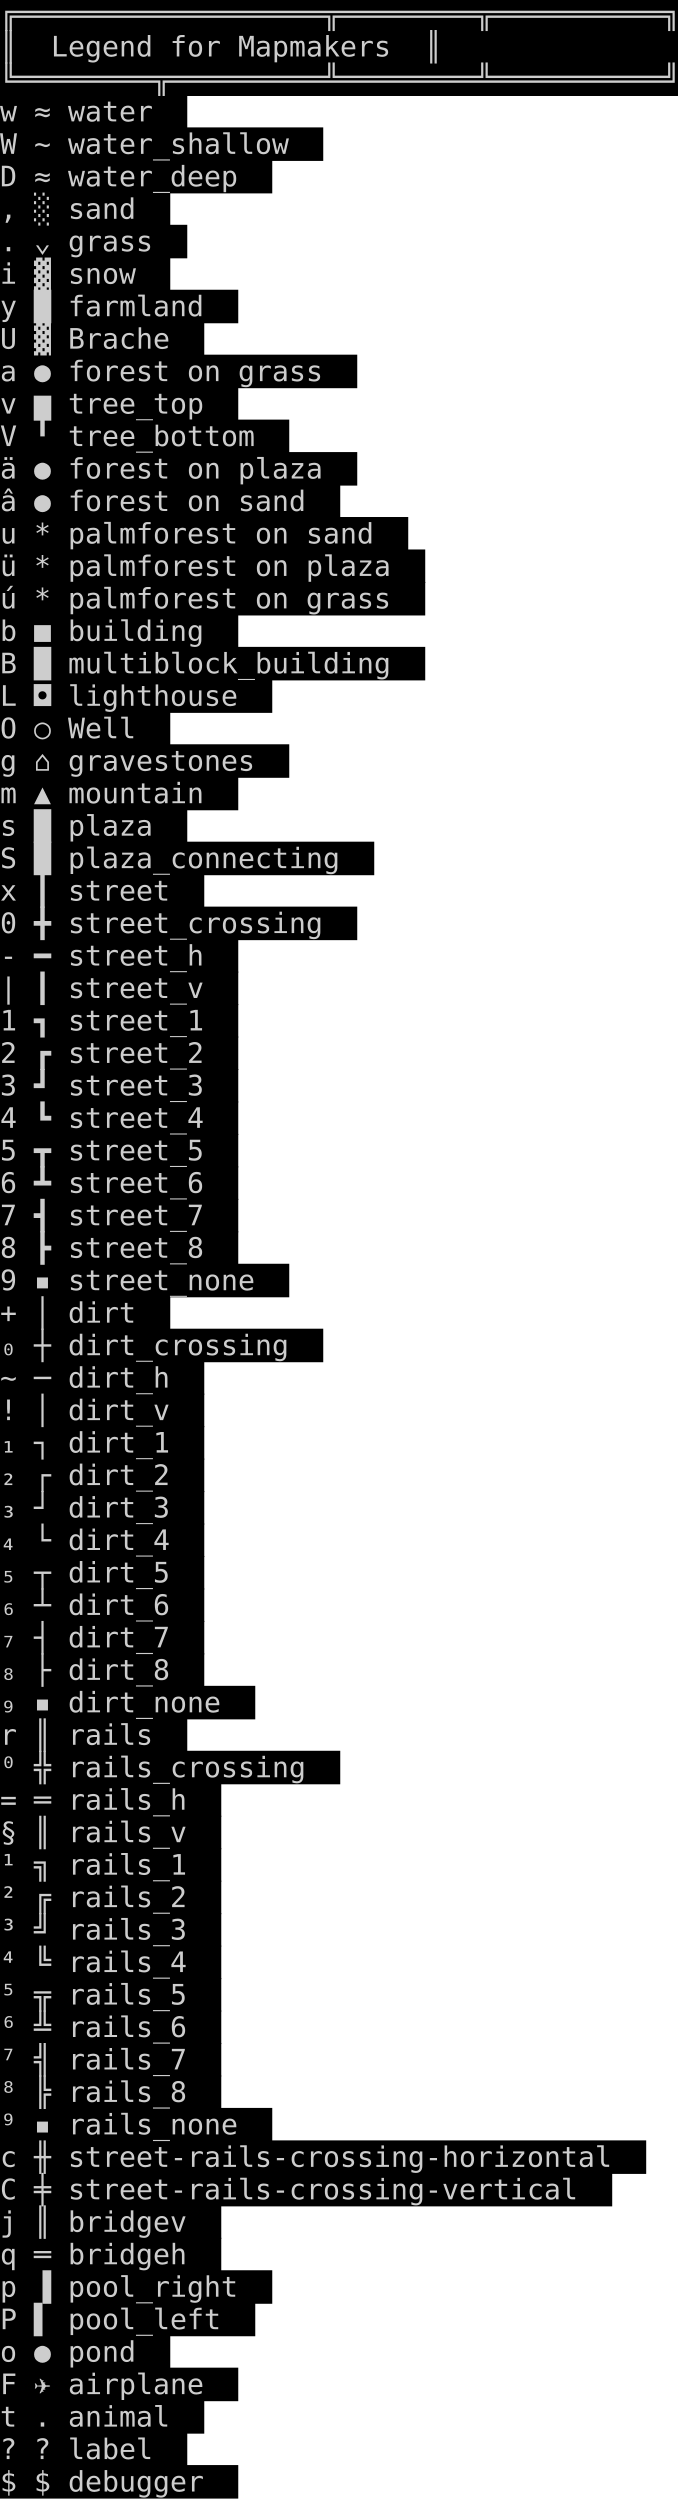
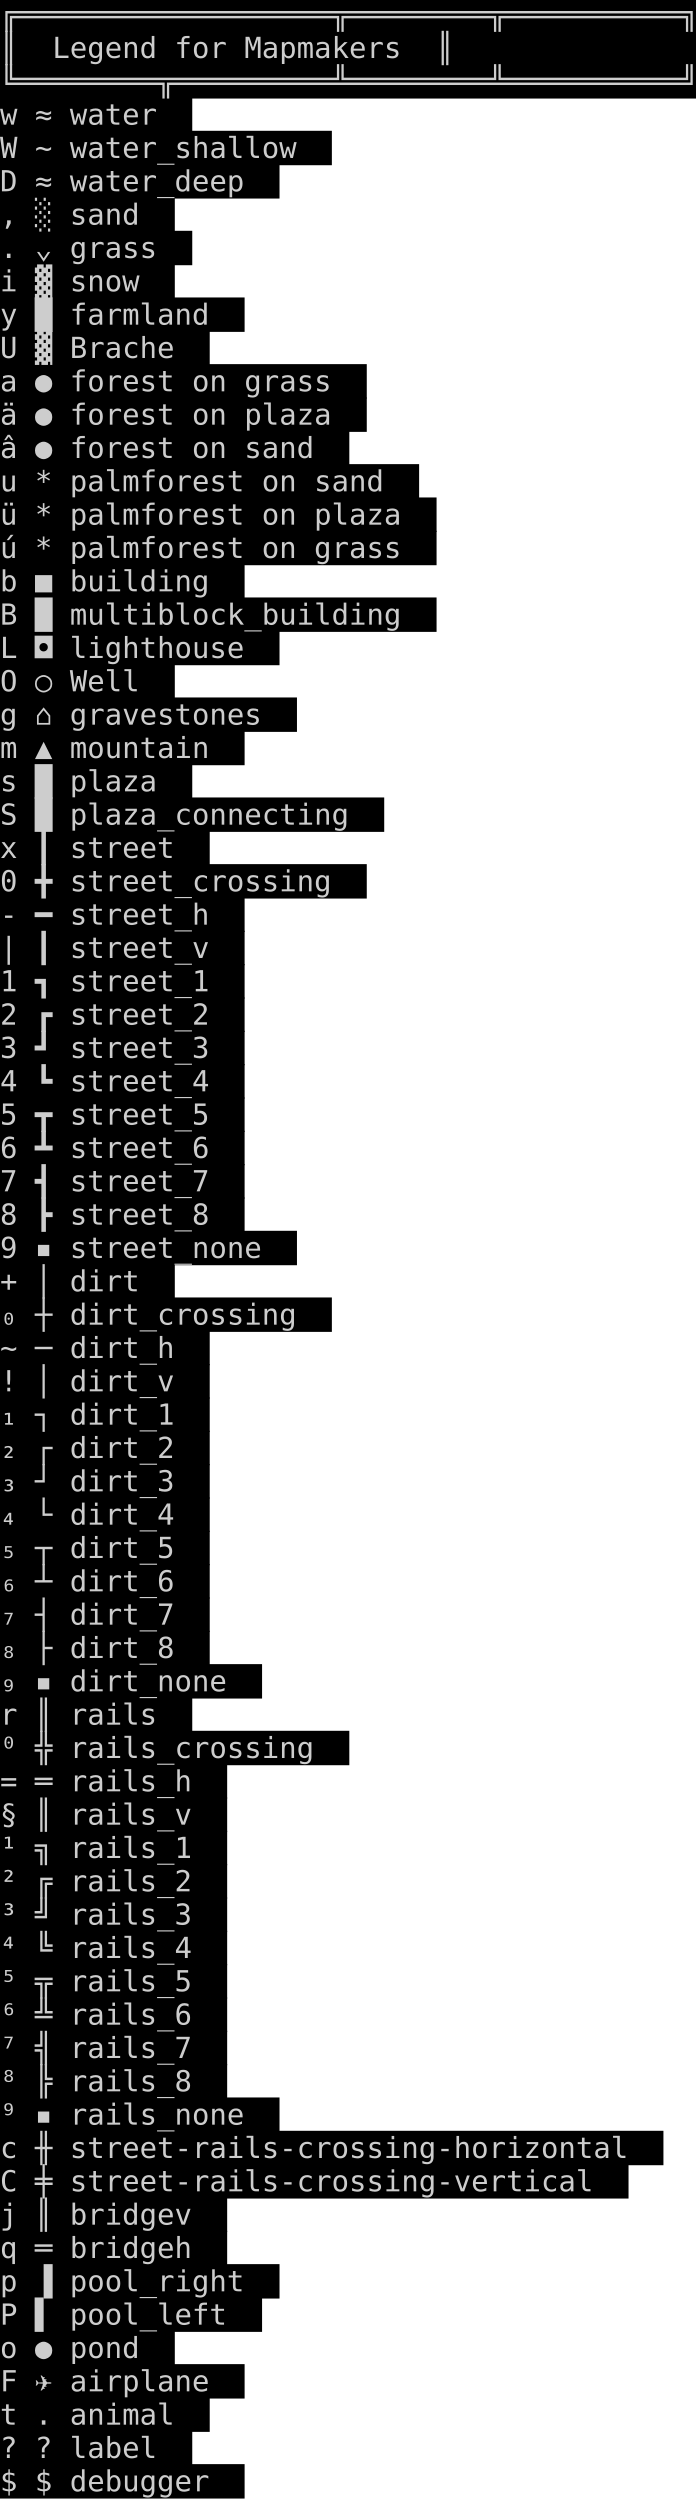
- <svg xmlns="http://www.w3.org/2000/svg" version="1.1" width="240.0px" height="885.5px" viewBox="0 0 240.0 885.5" style="letter-spacing:0em;font-size:10px;font-family:'DejaVu Sans Mono';stroke:none">
+ <svg xmlns="http://www.w3.org/2000/svg" version="1.1" width="240.0px" height="862.5px" viewBox="0 0 240.0 862.5" style="letter-spacing:0em;font-size:10px;font-family:'DejaVu Sans Mono';stroke:none">
  <text y="8.5" x="0.0" style="fill:#000000">████████████████████████████████████████</text>
  <text y="20.0" x="0.0" style="fill:#000000">████████████████████████████████████████</text>
  <text y="31.5" x="0.0" style="fill:#000000">████████████████████████████████████████</text>
  <text y="43.0" x="0.0" style="fill:#000000">███████████</text>
  <text y="54.5" x="0.0" style="fill:#000000">███████████████████</text>
  <text y="66.0" x="0.0" style="fill:#000000">████████████████</text>
  <text y="77.5" x="0.0" style="fill:#000000">██████████</text>
  <text y="89.0" x="0.0" style="fill:#000000">███████████</text>
  <text y="100.5" x="0.0" style="fill:#000000">██████████</text>
  <text y="112.0" x="0.0" style="fill:#000000">██████████████</text>
  <text y="123.5" x="0.0" style="fill:#000000">████████████</text>
  <text y="135.0" x="0.0" style="fill:#000000">█████████████████████</text>
-   <text y="146.5" x="0.0" style="fill:#000000">██████████████</text>
-   <text y="158.0" x="0.0" style="fill:#000000">█████████████████</text>
-   <text y="169.5" x="0.0" style="fill:#000000">█████████████████████</text>
-   <text y="181.0" x="0.0" style="fill:#000000">████████████████████</text>
-   <text y="192.5" x="0.0" style="fill:#000000">████████████████████████</text>
-   <text y="204.0" x="0.0" style="fill:#000000">█████████████████████████</text>
+   <text y="146.5" x="0.0" style="fill:#000000">█████████████████████</text>
+   <text y="158.0" x="0.0" style="fill:#000000">████████████████████</text>
+   <text y="169.5" x="0.0" style="fill:#000000">████████████████████████</text>
+   <text y="181.0" x="0.0" style="fill:#000000">█████████████████████████</text>
+   <text y="192.5" x="0.0" style="fill:#000000">█████████████████████████</text>
+   <text y="204.0" x="0.0" style="fill:#000000">██████████████</text>
  <text y="215.5" x="0.0" style="fill:#000000">█████████████████████████</text>
-   <text y="227.0" x="0.0" style="fill:#000000">██████████████</text>
-   <text y="238.5" x="0.0" style="fill:#000000">█████████████████████████</text>
-   <text y="250.0" x="0.0" style="fill:#000000">████████████████</text>
-   <text y="261.5" x="0.0" style="fill:#000000">██████████</text>
-   <text y="273.0" x="0.0" style="fill:#000000">█████████████████</text>
-   <text y="284.5" x="0.0" style="fill:#000000">██████████████</text>
-   <text y="296.0" x="0.0" style="fill:#000000">███████████</text>
-   <text y="307.5" x="0.0" style="fill:#000000">██████████████████████</text>
-   <text y="319.0" x="0.0" style="fill:#000000">████████████</text>
-   <text y="330.5" x="0.0" style="fill:#000000">█████████████████████</text>
+   <text y="227.0" x="0.0" style="fill:#000000">████████████████</text>
+   <text y="238.5" x="0.0" style="fill:#000000">██████████</text>
+   <text y="250.0" x="0.0" style="fill:#000000">█████████████████</text>
+   <text y="261.5" x="0.0" style="fill:#000000">██████████████</text>
+   <text y="273.0" x="0.0" style="fill:#000000">███████████</text>
+   <text y="284.5" x="0.0" style="fill:#000000">██████████████████████</text>
+   <text y="296.0" x="0.0" style="fill:#000000">████████████</text>
+   <text y="307.5" x="0.0" style="fill:#000000">█████████████████████</text>
+   <text y="319.0" x="0.0" style="fill:#000000">██████████████</text>
+   <text y="330.5" x="0.0" style="fill:#000000">██████████████</text>
  <text y="342.0" x="0.0" style="fill:#000000">██████████████</text>
  <text y="353.5" x="0.0" style="fill:#000000">██████████████</text>
  <text y="365.0" x="0.0" style="fill:#000000">██████████████</text>
  <text y="376.5" x="0.0" style="fill:#000000">██████████████</text>
  <text y="388.0" x="0.0" style="fill:#000000">██████████████</text>
  <text y="399.5" x="0.0" style="fill:#000000">██████████████</text>
  <text y="411.0" x="0.0" style="fill:#000000">██████████████</text>
  <text y="422.5" x="0.0" style="fill:#000000">██████████████</text>
-   <text y="434.0" x="0.0" style="fill:#000000">██████████████</text>
-   <text y="445.5" x="0.0" style="fill:#000000">██████████████</text>
-   <text y="457.0" x="0.0" style="fill:#000000">█████████████████</text>
-   <text y="468.5" x="0.0" style="fill:#000000">██████████</text>
-   <text y="480.0" x="0.0" style="fill:#000000">███████████████████</text>
+   <text y="434.0" x="0.0" style="fill:#000000">█████████████████</text>
+   <text y="445.5" x="0.0" style="fill:#000000">██████████</text>
+   <text y="457.0" x="0.0" style="fill:#000000">███████████████████</text>
+   <text y="468.5" x="0.0" style="fill:#000000">████████████</text>
+   <text y="480.0" x="0.0" style="fill:#000000">████████████</text>
  <text y="491.5" x="0.0" style="fill:#000000">████████████</text>
  <text y="503.0" x="0.0" style="fill:#000000">████████████</text>
  <text y="514.5" x="0.0" style="fill:#000000">████████████</text>
  <text y="526.0" x="0.0" style="fill:#000000">████████████</text>
  <text y="537.5" x="0.0" style="fill:#000000">████████████</text>
  <text y="549.0" x="0.0" style="fill:#000000">████████████</text>
  <text y="560.5" x="0.0" style="fill:#000000">████████████</text>
  <text y="572.0" x="0.0" style="fill:#000000">████████████</text>
-   <text y="583.5" x="0.0" style="fill:#000000">████████████</text>
-   <text y="595.0" x="0.0" style="fill:#000000">████████████</text>
-   <text y="606.5" x="0.0" style="fill:#000000">███████████████</text>
-   <text y="618.0" x="0.0" style="fill:#000000">███████████</text>
-   <text y="629.5" x="0.0" style="fill:#000000">████████████████████</text>
+   <text y="583.5" x="0.0" style="fill:#000000">███████████████</text>
+   <text y="595.0" x="0.0" style="fill:#000000">███████████</text>
+   <text y="606.5" x="0.0" style="fill:#000000">████████████████████</text>
+   <text y="618.0" x="0.0" style="fill:#000000">█████████████</text>
+   <text y="629.5" x="0.0" style="fill:#000000">█████████████</text>
  <text y="641.0" x="0.0" style="fill:#000000">█████████████</text>
  <text y="652.5" x="0.0" style="fill:#000000">█████████████</text>
  <text y="664.0" x="0.0" style="fill:#000000">█████████████</text>
  <text y="675.5" x="0.0" style="fill:#000000">█████████████</text>
  <text y="687.0" x="0.0" style="fill:#000000">█████████████</text>
  <text y="698.5" x="0.0" style="fill:#000000">█████████████</text>
  <text y="710.0" x="0.0" style="fill:#000000">█████████████</text>
  <text y="721.5" x="0.0" style="fill:#000000">█████████████</text>
-   <text y="733.0" x="0.0" style="fill:#000000">█████████████</text>
-   <text y="744.5" x="0.0" style="fill:#000000">█████████████</text>
-   <text y="756.0" x="0.0" style="fill:#000000">████████████████</text>
-   <text y="767.5" x="0.0" style="fill:#000000">██████████████████████████████████████</text>
-   <text y="779.0" x="0.0" style="fill:#000000">████████████████████████████████████</text>
-   <text y="790.5" x="0.0" style="fill:#000000">█████████████</text>
-   <text y="802.0" x="0.0" style="fill:#000000">█████████████</text>
-   <text y="813.5" x="0.0" style="fill:#000000">████████████████</text>
-   <text y="825.0" x="0.0" style="fill:#000000">███████████████</text>
-   <text y="836.5" x="0.0" style="fill:#000000">██████████</text>
-   <text y="848.0" x="0.0" style="fill:#000000">██████████████</text>
-   <text y="859.5" x="0.0" style="fill:#000000">████████████</text>
-   <text y="871.0" x="0.0" style="fill:#000000">███████████</text>
-   <text y="882.5" x="0.0" style="fill:#000000">██████████████</text>
+   <text y="733.0" x="0.0" style="fill:#000000">████████████████</text>
+   <text y="744.5" x="0.0" style="fill:#000000">██████████████████████████████████████</text>
+   <text y="756.0" x="0.0" style="fill:#000000">████████████████████████████████████</text>
+   <text y="767.5" x="0.0" style="fill:#000000">█████████████</text>
+   <text y="779.0" x="0.0" style="fill:#000000">█████████████</text>
+   <text y="790.5" x="0.0" style="fill:#000000">████████████████</text>
+   <text y="802.0" x="0.0" style="fill:#000000">███████████████</text>
+   <text y="813.5" x="0.0" style="fill:#000000">██████████</text>
+   <text y="825.0" x="0.0" style="fill:#000000">██████████████</text>
+   <text y="836.5" x="0.0" style="fill:#000000">████████████</text>
+   <text y="848.0" x="0.0" style="fill:#000000">███████████</text>
+   <text y="859.5" x="0.0" style="fill:#000000">██████████████</text>
  <text y="8.5" x="0.0" style="fill:#cdcdcd">╔══════════════════╦════════╦══════════╗</text>
  <text y="20.0" x="0.0" style="fill:#cdcdcd">║         Legend for Mapmakers         ║</text>
  <text y="31.5" x="0.0" style="fill:#cdcdcd">╚════════╦═════════╩════════╩══════════╝</text>
  <text y="43.0" x="0.0" style="fill:#cdcdcd"> w ≈ water </text>
  <text y="54.5" x="0.0" style="fill:#cdcdcd"> W ~ water_shallow </text>
  <text y="66.0" x="0.0" style="fill:#cdcdcd"> D ≈ water_deep </text>
  <text y="77.5" x="0.0" style="fill:#cdcdcd"> , ░ sand </text>
  <text y="89.0" x="0.0" style="fill:#cdcdcd"> . ⌄ grass </text>
  <text y="100.5" x="0.0" style="fill:#cdcdcd"> i ▓ snow </text>
  <text y="112.0" x="0.0" style="fill:#cdcdcd"> y █ farmland </text>
  <text y="123.5" x="0.0" style="fill:#cdcdcd"> U ▓ Brache </text>
  <text y="135.0" x="0.0" style="fill:#cdcdcd"> a ● forest on grass </text>
-   <text y="146.5" x="0.0" style="fill:#cdcdcd"> v ▆ tree_top </text>
-   <text y="158.0" x="0.0" style="fill:#cdcdcd"> V ╹ tree_bottom </text>
-   <text y="169.5" x="0.0" style="fill:#cdcdcd"> ä ● forest on plaza </text>
-   <text y="181.0" x="0.0" style="fill:#cdcdcd"> â ● forest on sand </text>
-   <text y="192.5" x="0.0" style="fill:#cdcdcd"> u * palmforest on sand </text>
-   <text y="204.0" x="0.0" style="fill:#cdcdcd"> ü * palmforest on plaza </text>
-   <text y="215.5" x="0.0" style="fill:#cdcdcd"> ú * palmforest on grass </text>
-   <text y="227.0" x="0.0" style="fill:#cdcdcd"> b ■ building </text>
-   <text y="238.5" x="0.0" style="fill:#cdcdcd"> B █ multiblock_building </text>
-   <text y="250.0" x="0.0" style="fill:#cdcdcd"> L ◘ lighthouse </text>
-   <text y="261.5" x="0.0" style="fill:#cdcdcd"> O ○ Well </text>
-   <text y="273.0" x="0.0" style="fill:#cdcdcd"> g ⌂ gravestones </text>
-   <text y="284.5" x="0.0" style="fill:#cdcdcd"> m ▲ mountain </text>
-   <text y="296.0" x="0.0" style="fill:#cdcdcd"> s █ plaza </text>
-   <text y="307.5" x="0.0" style="fill:#cdcdcd"> S █ plaza_connecting </text>
-   <text y="319.0" x="0.0" style="fill:#cdcdcd"> x ┃ street </text>
-   <text y="330.5" x="0.0" style="fill:#cdcdcd"> 0 ╋ street_crossing </text>
-   <text y="342.0" x="0.0" style="fill:#cdcdcd"> - ━ street_h </text>
-   <text y="353.5" x="0.0" style="fill:#cdcdcd"> | ┃ street_v </text>
-   <text y="365.0" x="0.0" style="fill:#cdcdcd"> 1 ┓ street_1 </text>
-   <text y="376.5" x="0.0" style="fill:#cdcdcd"> 2 ┏ street_2 </text>
-   <text y="388.0" x="0.0" style="fill:#cdcdcd"> 3 ┛ street_3 </text>
-   <text y="399.5" x="0.0" style="fill:#cdcdcd"> 4 ┗ street_4 </text>
-   <text y="411.0" x="0.0" style="fill:#cdcdcd"> 5 ┳ street_5 </text>
-   <text y="422.5" x="0.0" style="fill:#cdcdcd"> 6 ┻ street_6 </text>
-   <text y="434.0" x="0.0" style="fill:#cdcdcd"> 7 ┫ street_7 </text>
-   <text y="445.5" x="0.0" style="fill:#cdcdcd"> 8 ┣ street_8 </text>
-   <text y="457.0" x="0.0" style="fill:#cdcdcd"> 9 ▪ street_none </text>
-   <text y="468.5" x="0.0" style="fill:#cdcdcd"> + │ dirt </text>
-   <text y="480.0" x="0.0" style="fill:#cdcdcd"> ₀ ┼ dirt_crossing </text>
-   <text y="491.5" x="0.0" style="fill:#cdcdcd"> ~ ─ dirt_h </text>
-   <text y="503.0" x="0.0" style="fill:#cdcdcd"> ! │ dirt_v </text>
-   <text y="514.5" x="0.0" style="fill:#cdcdcd"> ₁ ┐ dirt_1 </text>
-   <text y="526.0" x="0.0" style="fill:#cdcdcd"> ₂ ┌ dirt_2 </text>
-   <text y="537.5" x="0.0" style="fill:#cdcdcd"> ₃ ┘ dirt_3 </text>
-   <text y="549.0" x="0.0" style="fill:#cdcdcd"> ₄ └ dirt_4 </text>
-   <text y="560.5" x="0.0" style="fill:#cdcdcd"> ₅ ┬ dirt_5 </text>
-   <text y="572.0" x="0.0" style="fill:#cdcdcd"> ₆ ┴ dirt_6 </text>
-   <text y="583.5" x="0.0" style="fill:#cdcdcd"> ₇ ┤ dirt_7 </text>
-   <text y="595.0" x="0.0" style="fill:#cdcdcd"> ₈ ├ dirt_8 </text>
-   <text y="606.5" x="0.0" style="fill:#cdcdcd"> ₉ ▪ dirt_none </text>
-   <text y="618.0" x="0.0" style="fill:#cdcdcd"> r ║ rails </text>
-   <text y="629.5" x="0.0" style="fill:#cdcdcd"> ⁰ ╬ rails_crossing </text>
-   <text y="641.0" x="0.0" style="fill:#cdcdcd"> = ═ rails_h </text>
-   <text y="652.5" x="0.0" style="fill:#cdcdcd"> § ║ rails_v </text>
-   <text y="664.0" x="0.0" style="fill:#cdcdcd"> ¹ ╗ rails_1 </text>
-   <text y="675.5" x="0.0" style="fill:#cdcdcd"> ² ╔ rails_2 </text>
-   <text y="687.0" x="0.0" style="fill:#cdcdcd"> ³ ╝ rails_3 </text>
-   <text y="698.5" x="0.0" style="fill:#cdcdcd"> ⁴ ╚ rails_4 </text>
-   <text y="710.0" x="0.0" style="fill:#cdcdcd"> ⁵ ╦ rails_5 </text>
-   <text y="721.5" x="0.0" style="fill:#cdcdcd"> ⁶ ╩ rails_6 </text>
-   <text y="733.0" x="0.0" style="fill:#cdcdcd"> ⁷ ╣ rails_7 </text>
-   <text y="744.5" x="0.0" style="fill:#cdcdcd"> ⁸ ╠ rails_8 </text>
-   <text y="756.0" x="0.0" style="fill:#cdcdcd"> ⁹ ▪ rails_none </text>
-   <text y="767.5" x="0.0" style="fill:#cdcdcd"> c ╫ street-rails-crossing-horizontal </text>
-   <text y="779.0" x="0.0" style="fill:#cdcdcd"> C ╪ street-rails-crossing-vertical </text>
-   <text y="790.5" x="0.0" style="fill:#cdcdcd"> j ║ bridgev </text>
-   <text y="802.0" x="0.0" style="fill:#cdcdcd"> q ═ bridgeh </text>
-   <text y="813.5" x="0.0" style="fill:#cdcdcd"> p ▐ pool_right </text>
-   <text y="825.0" x="0.0" style="fill:#cdcdcd"> P ▌ pool_left </text>
-   <text y="836.5" x="0.0" style="fill:#cdcdcd"> o ● pond </text>
-   <text y="848.0" x="0.0" style="fill:#cdcdcd"> F ✈ airplane </text>
-   <text y="859.5" x="0.0" style="fill:#cdcdcd"> t . animal </text>
-   <text y="871.0" x="0.0" style="fill:#cdcdcd"> ? ? label </text>
-   <text y="882.5" x="0.0" style="fill:#cdcdcd"> $ $ debugger </text>
+   <text y="146.5" x="0.0" style="fill:#cdcdcd"> ä ● forest on plaza </text>
+   <text y="158.0" x="0.0" style="fill:#cdcdcd"> â ● forest on sand </text>
+   <text y="169.5" x="0.0" style="fill:#cdcdcd"> u * palmforest on sand </text>
+   <text y="181.0" x="0.0" style="fill:#cdcdcd"> ü * palmforest on plaza </text>
+   <text y="192.5" x="0.0" style="fill:#cdcdcd"> ú * palmforest on grass </text>
+   <text y="204.0" x="0.0" style="fill:#cdcdcd"> b ■ building </text>
+   <text y="215.5" x="0.0" style="fill:#cdcdcd"> B █ multiblock_building </text>
+   <text y="227.0" x="0.0" style="fill:#cdcdcd"> L ◘ lighthouse </text>
+   <text y="238.5" x="0.0" style="fill:#cdcdcd"> O ○ Well </text>
+   <text y="250.0" x="0.0" style="fill:#cdcdcd"> g ⌂ gravestones </text>
+   <text y="261.5" x="0.0" style="fill:#cdcdcd"> m ▲ mountain </text>
+   <text y="273.0" x="0.0" style="fill:#cdcdcd"> s █ plaza </text>
+   <text y="284.5" x="0.0" style="fill:#cdcdcd"> S █ plaza_connecting </text>
+   <text y="296.0" x="0.0" style="fill:#cdcdcd"> x ┃ street </text>
+   <text y="307.5" x="0.0" style="fill:#cdcdcd"> 0 ╋ street_crossing </text>
+   <text y="319.0" x="0.0" style="fill:#cdcdcd"> - ━ street_h </text>
+   <text y="330.5" x="0.0" style="fill:#cdcdcd"> | ┃ street_v </text>
+   <text y="342.0" x="0.0" style="fill:#cdcdcd"> 1 ┓ street_1 </text>
+   <text y="353.5" x="0.0" style="fill:#cdcdcd"> 2 ┏ street_2 </text>
+   <text y="365.0" x="0.0" style="fill:#cdcdcd"> 3 ┛ street_3 </text>
+   <text y="376.5" x="0.0" style="fill:#cdcdcd"> 4 ┗ street_4 </text>
+   <text y="388.0" x="0.0" style="fill:#cdcdcd"> 5 ┳ street_5 </text>
+   <text y="399.5" x="0.0" style="fill:#cdcdcd"> 6 ┻ street_6 </text>
+   <text y="411.0" x="0.0" style="fill:#cdcdcd"> 7 ┫ street_7 </text>
+   <text y="422.5" x="0.0" style="fill:#cdcdcd"> 8 ┣ street_8 </text>
+   <text y="434.0" x="0.0" style="fill:#cdcdcd"> 9 ▪ street_none </text>
+   <text y="445.5" x="0.0" style="fill:#cdcdcd"> + │ dirt </text>
+   <text y="457.0" x="0.0" style="fill:#cdcdcd"> ₀ ┼ dirt_crossing </text>
+   <text y="468.5" x="0.0" style="fill:#cdcdcd"> ~ ─ dirt_h </text>
+   <text y="480.0" x="0.0" style="fill:#cdcdcd"> ! │ dirt_v </text>
+   <text y="491.5" x="0.0" style="fill:#cdcdcd"> ₁ ┐ dirt_1 </text>
+   <text y="503.0" x="0.0" style="fill:#cdcdcd"> ₂ ┌ dirt_2 </text>
+   <text y="514.5" x="0.0" style="fill:#cdcdcd"> ₃ ┘ dirt_3 </text>
+   <text y="526.0" x="0.0" style="fill:#cdcdcd"> ₄ └ dirt_4 </text>
+   <text y="537.5" x="0.0" style="fill:#cdcdcd"> ₅ ┬ dirt_5 </text>
+   <text y="549.0" x="0.0" style="fill:#cdcdcd"> ₆ ┴ dirt_6 </text>
+   <text y="560.5" x="0.0" style="fill:#cdcdcd"> ₇ ┤ dirt_7 </text>
+   <text y="572.0" x="0.0" style="fill:#cdcdcd"> ₈ ├ dirt_8 </text>
+   <text y="583.5" x="0.0" style="fill:#cdcdcd"> ₉ ▪ dirt_none </text>
+   <text y="595.0" x="0.0" style="fill:#cdcdcd"> r ║ rails </text>
+   <text y="606.5" x="0.0" style="fill:#cdcdcd"> ⁰ ╬ rails_crossing </text>
+   <text y="618.0" x="0.0" style="fill:#cdcdcd"> = ═ rails_h </text>
+   <text y="629.5" x="0.0" style="fill:#cdcdcd"> § ║ rails_v </text>
+   <text y="641.0" x="0.0" style="fill:#cdcdcd"> ¹ ╗ rails_1 </text>
+   <text y="652.5" x="0.0" style="fill:#cdcdcd"> ² ╔ rails_2 </text>
+   <text y="664.0" x="0.0" style="fill:#cdcdcd"> ³ ╝ rails_3 </text>
+   <text y="675.5" x="0.0" style="fill:#cdcdcd"> ⁴ ╚ rails_4 </text>
+   <text y="687.0" x="0.0" style="fill:#cdcdcd"> ⁵ ╦ rails_5 </text>
+   <text y="698.5" x="0.0" style="fill:#cdcdcd"> ⁶ ╩ rails_6 </text>
+   <text y="710.0" x="0.0" style="fill:#cdcdcd"> ⁷ ╣ rails_7 </text>
+   <text y="721.5" x="0.0" style="fill:#cdcdcd"> ⁸ ╠ rails_8 </text>
+   <text y="733.0" x="0.0" style="fill:#cdcdcd"> ⁹ ▪ rails_none </text>
+   <text y="744.5" x="0.0" style="fill:#cdcdcd"> c ╫ street-rails-crossing-horizontal </text>
+   <text y="756.0" x="0.0" style="fill:#cdcdcd"> C ╪ street-rails-crossing-vertical </text>
+   <text y="767.5" x="0.0" style="fill:#cdcdcd"> j ║ bridgev </text>
+   <text y="779.0" x="0.0" style="fill:#cdcdcd"> q ═ bridgeh </text>
+   <text y="790.5" x="0.0" style="fill:#cdcdcd"> p ▐ pool_right </text>
+   <text y="802.0" x="0.0" style="fill:#cdcdcd"> P ▌ pool_left </text>
+   <text y="813.5" x="0.0" style="fill:#cdcdcd"> o ● pond </text>
+   <text y="825.0" x="0.0" style="fill:#cdcdcd"> F ✈ airplane </text>
+   <text y="836.5" x="0.0" style="fill:#cdcdcd"> t . animal </text>
+   <text y="848.0" x="0.0" style="fill:#cdcdcd"> ? ? label </text>
+   <text y="859.5" x="0.0" style="fill:#cdcdcd"> $ $ debugger </text>
</svg>
